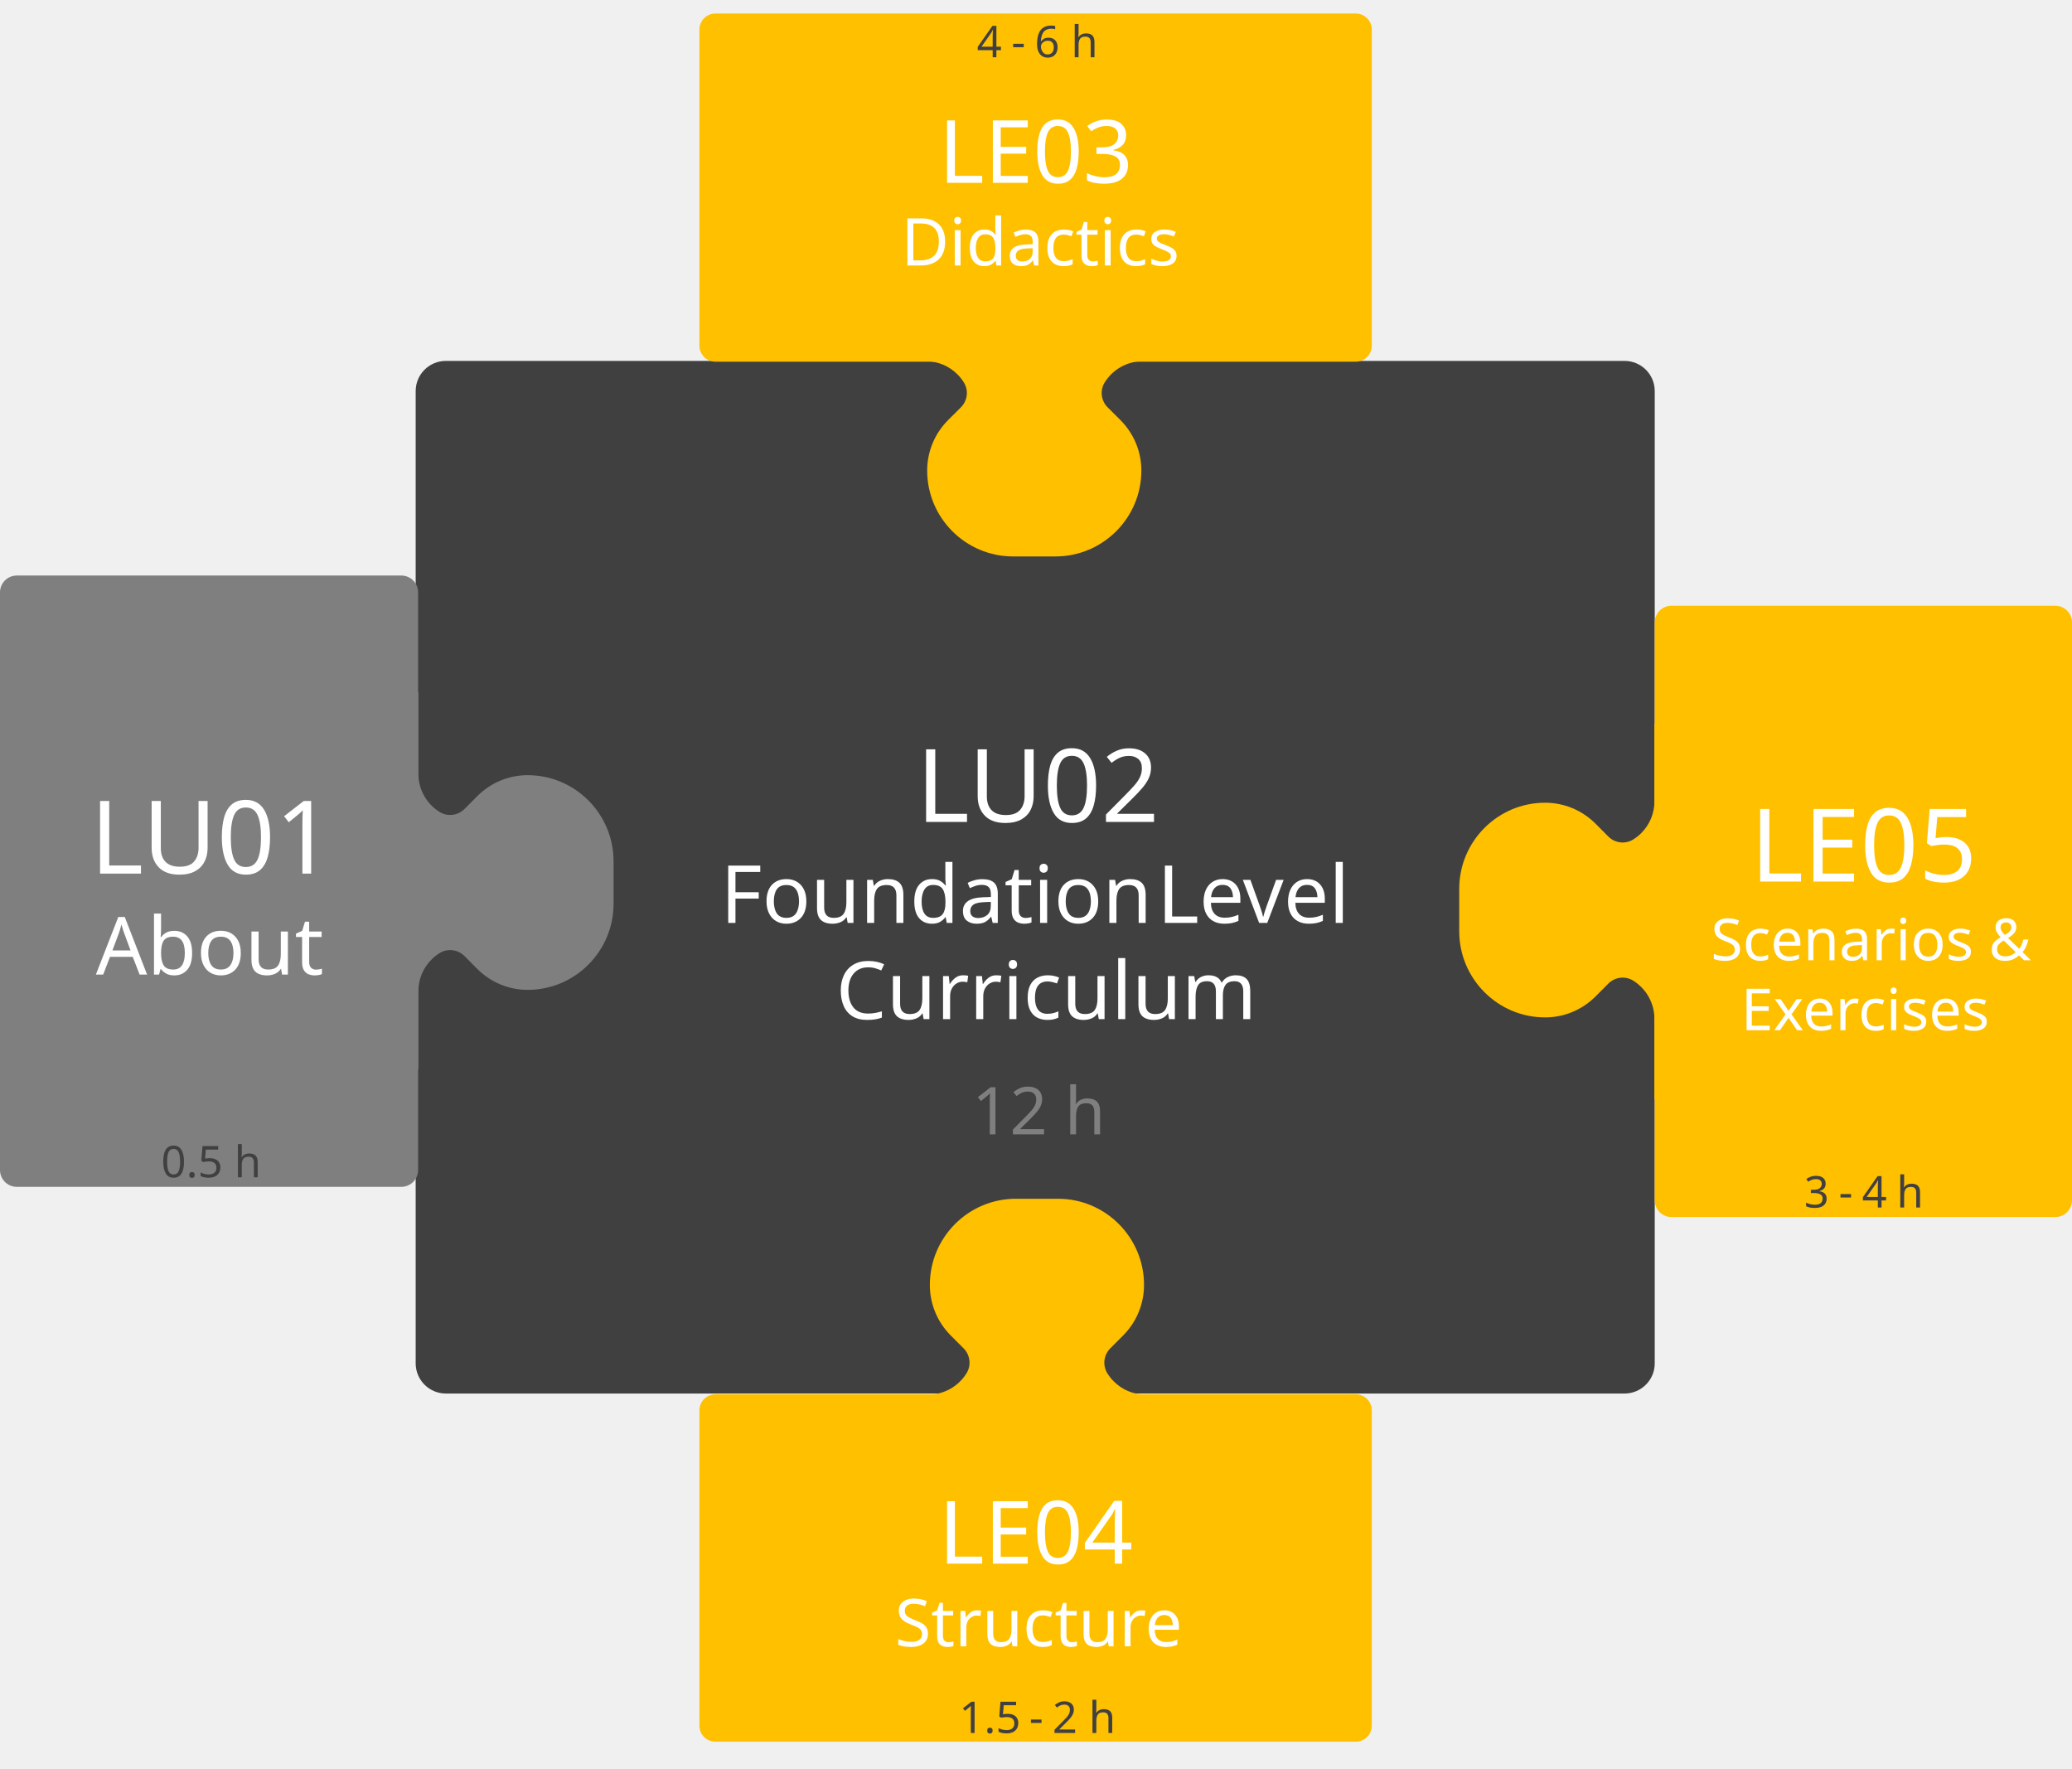
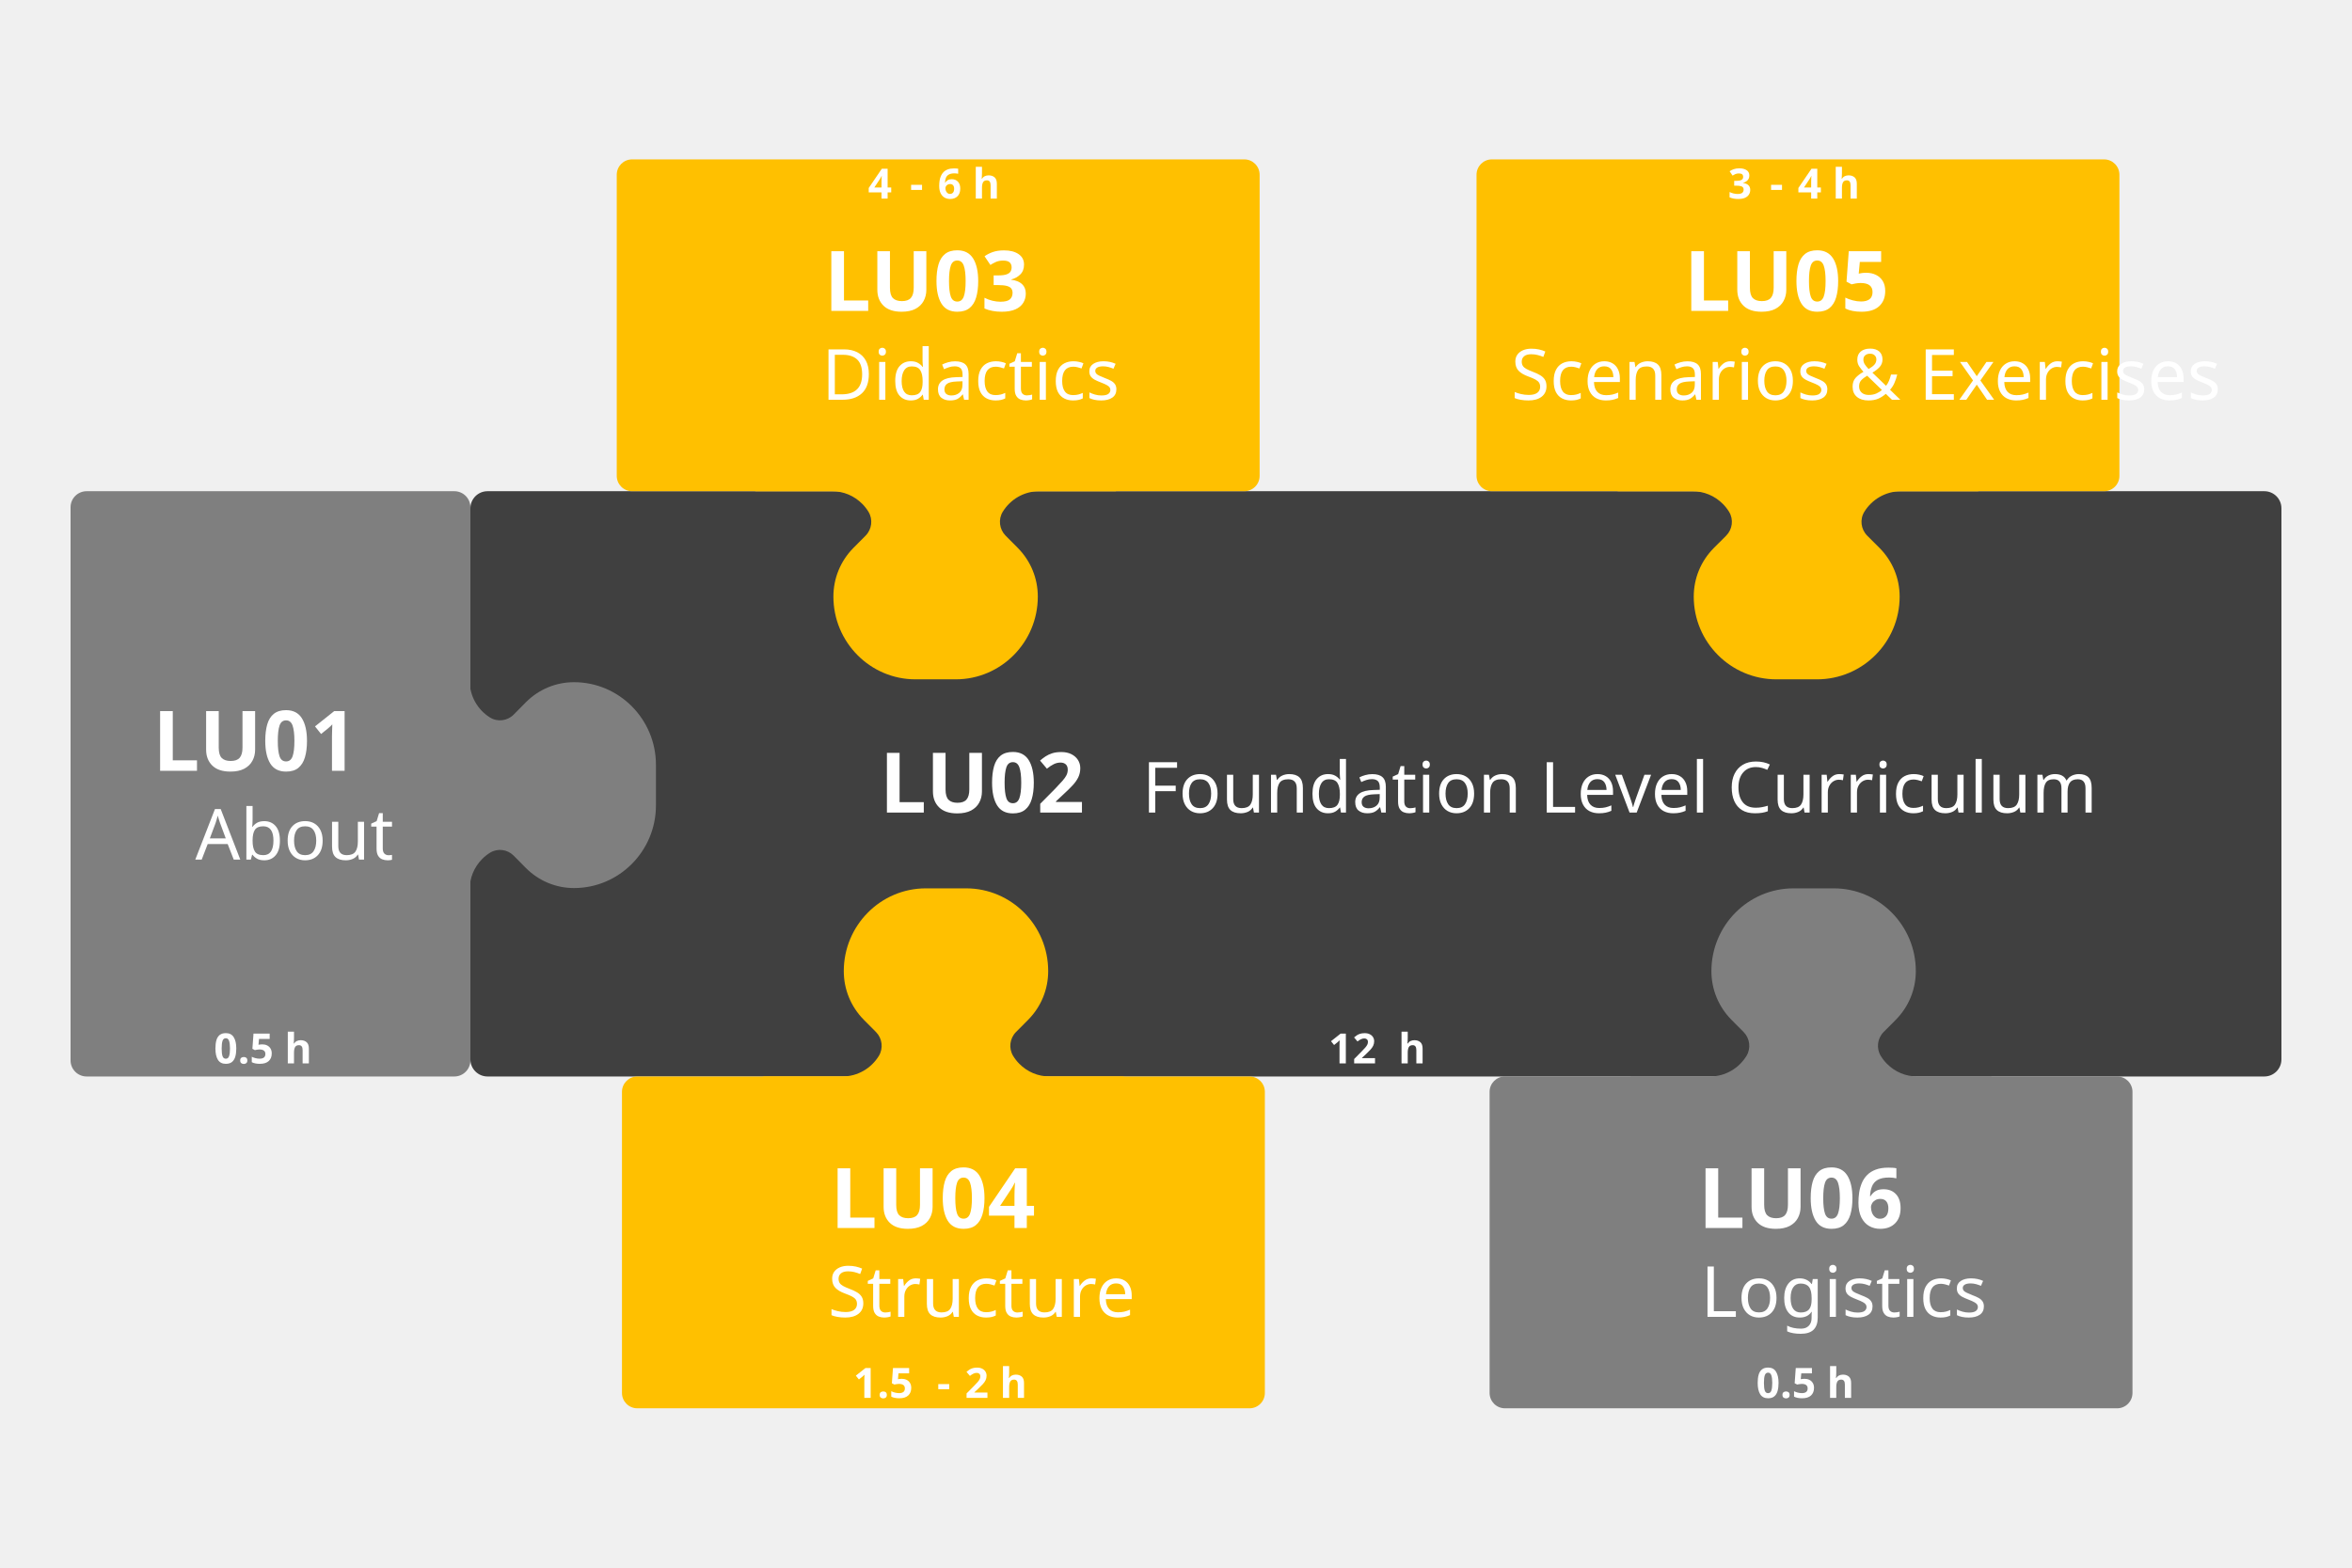
- <svg xmlns="http://www.w3.org/2000/svg" width="2607" height="2225" xml:space="preserve" overflow="hidden">
-   <defs>
+ <svg xmlns="http://www.w3.org/2000/svg" width="900" height="600" overflow="hidden" version="1.1" id="svg282">
+   <defs id="defs174">
    <clipPath id="clip0">
-       <rect x="897" y="91" width="2607" height="2225" />
+       <rect x="419" y="166" width="138" height="103" id="rect144" />
    </clipPath>
    <clipPath id="clip1">
-       <rect x="1963" y="1599" width="473" height="350" />
+       <rect x="419" y="166" width="138" height="103" id="rect147" />
    </clipPath>
    <clipPath id="clip2">
-       <rect x="1963" y="1599" width="473" height="350" />
+       <rect x="422" y="348" width="138" height="103" id="rect150" />
    </clipPath>
    <clipPath id="clip3">
-       <rect x="1903" y="1599" width="871" height="873" />
+       <rect x="422" y="348" width="138" height="103" id="rect153" />
    </clipPath>
    <clipPath id="clip4">
-       <rect x="1963" y="443" width="474" height="348" />
+       <rect x="749" y="166" width="138" height="102" id="rect156" />
    </clipPath>
    <clipPath id="clip5">
-       <rect x="1963" y="443" width="474" height="348" />
+       <rect x="749" y="166" width="138" height="103" id="rect159" />
    </clipPath>
    <clipPath id="clip6">
-       <rect x="1626" y="-79" width="871" height="870" />
+       <rect x="754" y="348" width="138" height="103" id="rect162" />
    </clipPath>
    <clipPath id="clip7">
-       <rect x="1321" y="962" width="348" height="474" />
+       <rect x="754" y="348" width="138" height="103" id="rect165" />
    </clipPath>
    <clipPath id="clip8">
-       <rect x="1321" y="962" width="348" height="474" />
+       <rect x="280" y="239" width="101" height="138" id="rect168" />
    </clipPath>
    <clipPath id="clip9">
-       <rect x="799" y="901" width="870" height="874" />
-     </clipPath>
-     <clipPath id="clip10">
-       <rect x="2733" y="1001" width="349" height="473" />
-     </clipPath>
-     <clipPath id="clip11">
-       <rect x="2733" y="1001" width="349" height="473" />
-     </clipPath>
-     <clipPath id="clip12">
-       <rect x="2733" y="662" width="870" height="874" />
+       <rect x="280" y="239" width="101" height="138" id="rect171" />
    </clipPath>
  </defs>
-   <g clip-path="url(#clip0)" transform="translate(-897 -91)">
-     <path d="M1420 582.983C1420 562.005 1437.01 545 1457.98 545L2941.02 545C2961.99 545 2979 562.005 2979 582.983L2979 1806.02C2979 1826.99 2961.99 1844 2941.02 1844L1457.98 1844C1437.01 1844 1420 1826.99 1420 1806.02Z" fill="#404040" fill-rule="evenodd" />
-     <text fill="#FFFFFF" font-family="Ubuntu,Ubuntu_MSFontService,sans-serif" font-weight="400" font-size="128" transform="matrix(1 0 0 1 2049.82 1125)">LU02 <tspan font-size="101" x="-246.354" y="127">Foundation </tspan>
-       <tspan font-size="101" x="303.073" y="127">Level </tspan>
-       <tspan font-size="101" x="-101.108" y="248">Curriculum</tspan>
-       <tspan fill="#7F7F7F" font-size="83" x="70.182" y="393">12 h</tspan>
-     </text>
-     <g clip-path="url(#clip1)">
-       <g clip-path="url(#clip2)">
-         <g clip-path="url(#clip3)">
-           <path d="M762.206 163.862C738.356 163.862 715.839 173.158 698.795 190.037 698.747 190.076 698.695 190.131 698.649 190.177 693.483 195.377 687.845 201.034 682.606 206.279 674.294 214.605 661.305 216.252 651.305 210.056 635.243 200.097 624.519 182.301 624.519 162.049L624.519 25.498C624.519 11.414 613.106 0 599.021 0L25.498 0C11.414 0 0 11.414 0 25.498L0 162.049C0 182.301 10.724 200.097 26.786 210.056 36.786 216.252 49.773 214.605 58.087 206.279 63.326 201.034 68.963 195.377 74.129 190.177 74.175 190.131 74.222 190.076 74.275 190.037 91.32 173.158 113.836 163.862 137.681 163.862 196.311 163.862 244.16 210.794 245.721 269.066 245.773 270.042 245.801 271.02 245.801 272.002L245.801 325.207C245.801 326.191 245.773 327.167 245.721 328.143 244.16 386.415 196.311 433.348 137.681 433.348 113.843 433.348 91.32 424.058 74.275 407.179 74.222 407.133 74.175 407.085 74.129 407.032 68.963 401.839 63.326 396.182 58.087 390.93 49.8 382.638 36.865 380.97 26.872 387.105 23.154 389.383 19.701 392.099 16.607 395.207 6.54 405.234 0.75 418.294 0.066 432.311 0.046 433.254 0 434.191 0 435.132L0 599.021C0 613.106 11.414 624.519 25.498 624.519L189.359 624.519C201.397 624.519 224.93 630.509 237.546 651.06 243.708 661.093 242.134 674.054 233.822 682.381 228.636 687.566 223.045 693.164 217.879 698.343 200.661 715.595 191.18 738.476 191.18 762.777 191.18 822.916 239.984 870.319 298.741 870.319L352.544 870.319C412.159 870.319 460.657 821.808 460.657 762.153 460.657 738.104 451.315 715.595 434.337 698.747 429.144 693.522 423.473 687.838 418.214 682.573 409.909 674.253 408.275 661.285 414.469 651.298 424.43 635.236 442.217 624.526 462.469 624.526L599.021 624.526C613.106 624.526 624.519 613.106 624.519 599.028L624.519 435.132C624.519 420.046 630.39 405.897 641.126 395.207 644.22 392.106 647.679 389.39 651.392 387.105 661.392 380.97 674.319 382.638 682.606 390.937 687.845 396.182 693.483 401.839 698.649 407.032 698.702 407.085 698.747 407.133 698.795 407.179 715.839 424.058 738.362 433.348 762.206 433.348 821.821 433.348 870.319 384.836 870.319 325.207L870.319 272.009C870.319 212.375 821.821 163.862 762.206 163.862Z" fill="#FFC000" transform="matrix(-6.13597e-17 -1.00208 1 -6.12323e-17 1903.07 2471.13)" />
+   <g id="g547" transform="translate(-15.48707,23.38503)">
+     <path d="m 195.487,171.165 c 0,-3.618 2.932,-6.55 6.55,-6.55 h 679.9 c 3.62,0 6.55,2.932 6.55,6.55 v 210.9 c 0,3.618 -2.93,6.55 -6.55,6.55 H 202.037 c -3.618,0 -6.55,-2.932 -6.55,-6.55 z" fill="#404040" fill-rule="evenodd" id="path178" />
+     <text fill="#ffffff" font-family="'Arial Black', 'Arial Black_MSFontService', sans-serif" font-weight="900" font-size="32px" id="text180" x="351.998" y="287.615">LU02</text>
+     <text fill="#ffffff" font-family="'Arial Narrow', 'Arial Narrow_MSFontService', sans-serif" font-weight="400" font-stretch="condensed" font-size="27px" id="text182" x="452.505" y="287.615">Foundation Level Curriculum</text>
+     <g clip-path="url(#clip0)" id="g190" transform="translate(-114.5129,-31.38502)">
+       <g clip-path="url(#clip1)" id="g188">
+         <g id="g186">
+           <path d="m 221.233,47.562 c -6.922,0 -13.458,2.698 -18.405,7.598 -0.014,0.011 -0.029,0.027 -0.042,0.041 -1.5,1.509 -3.136,3.151 -4.657,4.674 -2.413,2.417 -6.183,2.895 -9.085,1.096 -4.662,-2.891 -7.775,-8.056 -7.775,-13.934 V 7.401 C 181.269,3.313 177.956,0 173.868,0 H 7.401 C 3.313,0 0,3.313 0,7.401 V 47.035 c 0,5.878 3.113,11.043 7.775,13.934 2.903,1.798 6.672,1.32 9.085,-1.096 1.521,-1.523 3.157,-3.165 4.656,-4.674 0.013,-0.013 0.027,-0.029 0.042,-0.041 4.947,-4.899 11.483,-7.598 18.404,-7.598 17.018,0 30.906,13.622 31.359,30.536 0.015,0.283 0.023,0.567 0.023,0.852 v 15.443 c 0,0.286 -0.008,0.569 -0.023,0.852 -0.453,16.914 -14.341,30.536 -31.359,30.536 -6.919,0 -13.456,-2.696 -18.404,-7.596 -0.015,-0.013 -0.029,-0.027 -0.042,-0.042 -1.5,-1.507 -3.136,-3.149 -4.656,-4.674 -2.405,-2.407 -6.16,-2.891 -9.06,-1.11 -1.079,0.661 -2.082,1.449 -2.98,2.351 -2.922,2.911 -4.602,6.701 -4.801,10.77 C 0.013,125.754 0,126.026 0,126.299 v 47.569 c 0,4.088 3.313,7.401 7.401,7.401 H 54.962 c 3.494,0 10.325,1.739 13.986,7.704 1.789,2.912 1.332,6.674 -1.081,9.091 -1.505,1.505 -3.128,3.13 -4.627,4.633 -4.997,5.007 -7.75,11.649 -7.75,18.702 0,17.456 14.166,31.215 31.22,31.215 h 15.616 c 17.304,0 31.381,-14.081 31.381,-31.396 0,-6.98 -2.712,-13.514 -7.64,-18.404 -1.507,-1.516 -3.153,-3.166 -4.68,-4.694 -2.41,-2.415 -2.885,-6.179 -1.087,-9.078 2.892,-4.662 8.054,-7.771 13.933,-7.771 h 39.634 c 4.088,0 7.401,-3.315 7.401,-7.401 v -47.571 c 0,-4.379 1.704,-8.486 4.82,-11.589 0.898,-0.9 1.902,-1.688 2.98,-2.351 2.903,-1.781 6.655,-1.297 9.06,1.112 1.521,1.523 3.157,3.165 4.657,4.672 0.015,0.015 0.028,0.029 0.042,0.042 4.947,4.9 11.485,7.596 18.405,7.596 17.304,0 31.381,-14.081 31.381,-31.388 v -15.441 c 0,-17.309 -14.077,-31.39 -31.381,-31.39 z" fill="#ffc000" transform="matrix(0,1.00902,-1,0,574.685,13.1084)" id="path184" />
        </g>
      </g>
    </g>
-     <path d="M1777 1865.21C1777 1854.05 1786.05 1845 1797.21 1845L2602.79 1845C2613.95 1845 2623 1854.05 2623 1865.21L2623 2261.79C2623 2272.95 2613.95 2282 2602.79 2282L1797.21 2282C1786.05 2282 1777 2272.95 1777 2261.79Z" fill="#FFC000" fill-rule="evenodd" />
-     <text fill="#FFFFFF" font-family="Ubuntu,Ubuntu_MSFontService,sans-serif" font-weight="400" font-size="110" transform="matrix(1 0 0 1 2077.9 2058)">LE04<tspan font-size="83" x="-55" y="104">Structure</tspan>
-       <tspan fill="#404040" font-size="55" x="25.782" y="213">1.5 </tspan>
-       <tspan fill="#404040" font-size="55" x="114.011" y="213">-</tspan>
-       <tspan fill="#404040" font-size="55" x="143.23" y="213">2 h</tspan>
-     </text>
-     <g clip-path="url(#clip4)">
-       <g clip-path="url(#clip5)">
-         <g clip-path="url(#clip6)">
-           <path d="M761.602 163.732C737.771 163.732 715.272 173.021 698.242 189.887 698.194 189.926 698.141 189.98 698.096 190.026 692.934 195.222 687.3 200.874 682.065 206.116 673.759 214.435 660.781 216.081 650.789 209.89 634.74 199.938 624.024 182.157 624.024 161.921L624.024 25.477C624.024 11.405 612.62 0 598.547 0L25.477 0C11.405 0 0 11.405 0 25.477L0 161.921C0 182.157 10.715 199.938 26.765 209.89 36.757 216.081 49.734 214.435 58.041 206.116 63.276 200.874 68.909 195.222 74.07 190.026 74.117 189.98 74.163 189.926 74.216 189.887 91.248 173.021 113.746 163.732 137.572 163.732 196.156 163.732 243.967 210.627 245.526 268.853 245.579 269.828 245.606 270.805 245.606 271.787L245.606 324.949C245.606 325.933 245.579 326.908 245.526 327.883 243.967 386.109 196.156 433.004 137.572 433.004 113.753 433.004 91.248 423.722 74.216 406.856 74.163 406.81 74.117 406.763 74.07 406.71 68.909 401.521 63.276 395.869 58.041 390.62 49.761 382.335 36.836 380.669 26.851 386.799 23.135 389.075 19.685 391.789 16.593 394.894 6.535 404.913 0.75 417.963 0.066 431.968 0.046 432.911 0 433.847 0 434.788L0 598.547C0 612.62 11.405 624.024 25.477 624.024L189.209 624.024C201.238 624.024 224.752 630.01 237.358 650.544 243.515 660.569 241.942 673.52 233.637 681.841 228.455 687.021 222.868 692.615 217.706 697.79 200.502 715.028 191.028 737.891 191.028 762.173 191.028 822.264 239.794 869.63 298.504 869.63L352.265 869.63C411.833 869.63 460.292 821.157 460.292 761.55 460.292 737.519 450.958 715.028 433.993 698.194 428.804 692.973 423.138 687.293 417.883 682.033 409.584 673.719 407.952 660.761 414.141 650.782 424.094 634.733 441.867 624.031 462.103 624.031L598.547 624.031C612.62 624.031 624.024 612.62 624.024 598.553L624.024 434.788C624.024 419.714 629.891 405.575 640.618 394.894 643.71 391.796 647.166 389.081 650.876 386.799 660.868 380.669 673.785 382.335 682.065 390.627 687.3 395.869 692.934 401.521 698.096 406.71 698.148 406.763 698.194 406.81 698.242 406.856 715.272 423.722 737.778 433.004 761.602 433.004 821.17 433.004 869.63 384.531 869.63 324.949L869.63 271.793C869.63 212.207 821.17 163.732 761.602 163.732Z" fill="#FFC000" transform="matrix(1.83697e-16 1 -1.00079 1.83843e-16 2496.93 -78.6301)" />
+     <path d="m 251.487,43.489 c 0,-3.244 2.63,-5.874 5.874,-5.874 h 234.252 c 3.244,0 5.874,2.63 5.874,5.874 V 158.741 c 0,3.244 -2.63,5.874 -5.874,5.874 h -234.252 c -3.244,0 -5.874,-2.63 -5.874,-5.874 z" fill="#ffc000" fill-rule="evenodd" id="path192" />
+     <text fill="#ffffff" font-family="'Arial Black', 'Arial Black_MSFontService', sans-serif" font-weight="900" font-size="32px" id="text194" x="330.724" y="95.615">LU03</text>
+     <text fill="#ffffff" font-family="'Arial Narrow', 'Arial Narrow_MSFontService', sans-serif" font-weight="400" font-stretch="condensed" font-size="27px" id="text196" x="329.891" y="129.615">Didactics</text>
+     <g clip-path="url(#clip2)" id="g204" transform="translate(-114.5129,-31.38502)">
+       <g clip-path="url(#clip3)" id="g202">
+         <g id="g200">
+           <path d="m 221.233,47.562 c -6.922,0 -13.458,2.698 -18.405,7.598 -0.014,0.011 -0.029,0.027 -0.042,0.041 -1.5,1.509 -3.136,3.151 -4.657,4.674 -2.413,2.417 -6.183,2.895 -9.085,1.096 -4.662,-2.891 -7.775,-8.056 -7.775,-13.934 V 7.401 C 181.269,3.313 177.956,0 173.868,0 H 7.401 C 3.313,0 0,3.313 0,7.401 V 47.035 c 0,5.878 3.113,11.043 7.775,13.934 2.903,1.798 6.672,1.32 9.085,-1.096 1.521,-1.523 3.157,-3.165 4.656,-4.674 0.013,-0.013 0.027,-0.029 0.042,-0.041 4.947,-4.899 11.483,-7.598 18.404,-7.598 17.018,0 30.906,13.622 31.359,30.536 0.015,0.283 0.023,0.567 0.023,0.852 v 15.443 c 0,0.286 -0.008,0.569 -0.023,0.852 -0.453,16.914 -14.341,30.536 -31.359,30.536 -6.919,0 -13.456,-2.696 -18.404,-7.596 -0.015,-0.013 -0.029,-0.027 -0.042,-0.042 -1.5,-1.507 -3.136,-3.149 -4.656,-4.674 -2.405,-2.407 -6.16,-2.891 -9.06,-1.11 -1.079,0.661 -2.082,1.449 -2.98,2.351 -2.922,2.911 -4.602,6.701 -4.801,10.77 C 0.013,125.754 0,126.026 0,126.299 v 47.569 c 0,4.088 3.313,7.401 7.401,7.401 H 54.962 c 3.494,0 10.325,1.739 13.986,7.704 1.789,2.912 1.332,6.674 -1.081,9.091 -1.505,1.505 -3.128,3.13 -4.627,4.633 -4.997,5.007 -7.75,11.649 -7.75,18.702 0,17.456 14.166,31.215 31.22,31.215 h 15.616 c 17.304,0 31.381,-14.081 31.381,-31.396 0,-6.98 -2.712,-13.514 -7.64,-18.404 -1.507,-1.516 -3.153,-3.166 -4.68,-4.694 -2.41,-2.415 -2.885,-6.179 -1.087,-9.078 2.892,-4.662 8.054,-7.771 13.933,-7.771 h 39.634 c 4.088,0 7.401,-3.315 7.401,-7.401 v -47.571 c 0,-4.379 1.704,-8.486 4.82,-11.589 0.898,-0.9 1.902,-1.688 2.98,-2.351 2.903,-1.781 6.655,-1.297 9.06,1.112 1.521,1.523 3.157,3.165 4.657,4.672 0.015,0.015 0.028,0.029 0.042,0.042 4.947,4.9 11.485,7.596 18.405,7.596 17.304,0 31.381,-14.081 31.381,-31.388 v -15.441 c 0,-17.309 -14.077,-31.39 -31.381,-31.39 z" fill="#ffc000" transform="matrix(0,-1.00902,1,0,405.314,602.892)" id="path198" />
        </g>
      </g>
    </g>
-     <path d="M1777 128.257C1777 117.069 1786.07 108 1797.26 108L2602.74 108C2613.93 108 2623 117.069 2623 128.257L2623 525.743C2623 536.93 2613.93 546 2602.74 546L1797.26 546C1786.07 546 1777 536.93 1777 525.743Z" fill="#FFC000" fill-rule="evenodd" />
-     <text fill="#FFFFFF" font-family="Ubuntu,Ubuntu_MSFontService,sans-serif" font-weight="400" font-size="110" transform="matrix(1 0 0 1 2077.91 321)">LE03<tspan font-size="83" x="-47.277" y="104">Didactics</tspan>
-       <tspan fill="#404040" font-size="55" x="48.113" y="-158">4 </tspan>
-       <tspan fill="#404040" font-size="55" x="91.655" y="-158">-</tspan>
-       <tspan fill="#404040" font-size="55" x="120.874" y="-158">6 h</tspan>
-     </text>
-     <path d="M897 836.137C897 824.463 906.463 815 918.136 815L1401.91 815C1413.59 815 1423.05 824.463 1423.05 836.137L1423.05 1562.86C1423.05 1574.54 1413.59 1584 1401.91 1584L918.136 1584C906.463 1584 897 1574.54 897 1562.86Z" fill="#7F7F7F" fill-rule="evenodd" />
-     <text fill="#FFFFFF" font-family="Ubuntu,Ubuntu_MSFontService,sans-serif" font-weight="400" font-size="128" transform="matrix(1 0 0 1 1010.49 1190)">LU01<tspan font-size="101" x="7.15" y="127">About</tspan>
-     </text>
-     <g clip-path="url(#clip7)">
-       <g clip-path="url(#clip8)">
-         <g clip-path="url(#clip9)">
-           <path d="M761.602 163.732C737.771 163.732 715.272 173.021 698.242 189.887 698.194 189.926 698.141 189.98 698.096 190.026 692.934 195.222 687.3 200.874 682.065 206.116 673.759 214.435 660.781 216.081 650.789 209.89 634.74 199.938 624.024 182.157 624.024 161.921L624.024 25.477C624.024 11.405 612.62 0 598.547 0L25.477 0C11.405 0 0 11.405 0 25.477L0 161.921C0 182.157 10.715 199.938 26.765 209.89 36.757 216.081 49.734 214.435 58.041 206.116 63.276 200.874 68.909 195.222 74.07 190.026 74.117 189.98 74.163 189.926 74.216 189.887 91.248 173.021 113.746 163.732 137.572 163.732 196.156 163.732 243.967 210.627 245.526 268.853 245.579 269.828 245.606 270.805 245.606 271.787L245.606 324.949C245.606 325.933 245.579 326.908 245.526 327.883 243.967 386.109 196.156 433.004 137.572 433.004 113.753 433.004 91.248 423.722 74.216 406.856 74.163 406.81 74.117 406.763 74.07 406.71 68.909 401.521 63.276 395.869 58.041 390.62 49.761 382.335 36.836 380.669 26.851 386.799 23.135 389.075 19.685 391.789 16.593 394.894 6.535 404.913 0.75 417.963 0.066 431.968 0.046 432.911 0 433.847 0 434.788L0 598.547C0 612.62 11.405 624.024 25.477 624.024L189.209 624.024C201.238 624.024 224.752 630.01 237.358 650.544 243.515 660.569 241.942 673.52 233.637 681.841 228.455 687.021 222.868 692.615 217.706 697.79 200.502 715.028 191.028 737.891 191.028 762.173 191.028 822.264 239.794 869.63 298.504 869.63L352.265 869.63C411.833 869.63 460.292 821.157 460.292 761.55 460.292 737.519 450.958 715.028 433.993 698.194 428.804 692.973 423.138 687.293 417.883 682.033 409.584 673.719 407.952 660.761 414.141 650.782 424.094 634.733 441.867 624.031 462.103 624.031L598.547 624.031C612.62 624.031 624.024 612.62 624.024 598.553L624.024 434.788C624.024 419.714 629.891 405.575 640.618 394.894 643.71 391.796 647.166 389.081 650.876 386.799 660.868 380.669 673.785 382.335 682.065 390.627 687.3 395.869 692.934 401.521 698.096 406.71 698.148 406.763 698.194 406.81 698.242 406.856 715.272 423.722 737.778 433.004 761.602 433.004 821.17 433.004 869.63 384.531 869.63 324.949L869.63 271.793C869.63 212.207 821.17 163.732 761.602 163.732Z" fill="#7F7F7F" transform="matrix(1 -1.22465e-16 1.22821e-16 1.00291 799.37 901.94)" />
+     <path d="m 253.487,394.489 c 0,-3.244 2.63,-5.874 5.874,-5.874 h 234.252 c 3.244,0 5.874,2.63 5.874,5.874 v 115.252 c 0,3.244 -2.63,5.874 -5.874,5.874 h -234.252 c -3.244,0 -5.874,-2.63 -5.874,-5.874 z" fill="#ffc000" fill-rule="evenodd" id="path206" />
+     <text fill="#ffffff" font-family="'Arial Black', 'Arial Black_MSFontService', sans-serif" font-weight="900" font-size="32px" id="text208" x="333.124" y="446.615">LU04</text>
+     <text fill="#ffffff" font-family="'Arial Narrow', 'Arial Narrow_MSFontService', sans-serif" font-weight="400" font-stretch="condensed" font-size="27px" id="text210" x="332.291" y="480.615">Structure</text>
+     <g clip-path="url(#clip4)" id="g218" transform="translate(-114.5129,-31.38502)">
+       <g clip-path="url(#clip5)" id="g216">
+         <g id="g214">
+           <path d="m 222.848,47.909 c -6.973,0 -13.556,2.718 -18.539,7.653 -0.014,0.011 -0.03,0.027 -0.043,0.041 -1.511,1.52 -3.159,3.174 -4.691,4.708 -2.43,2.434 -6.227,2.916 -9.151,1.104 -4.696,-2.912 -7.832,-8.115 -7.832,-14.036 V 7.455 C 182.592,3.337 179.255,0 175.137,0 H 7.455 C 3.337,0 0,3.337 0,7.455 V 47.379 c 0,5.921 3.135,11.124 7.831,14.036 2.924,1.812 6.721,1.33 9.152,-1.104 1.532,-1.534 3.18,-3.188 4.69,-4.708 0.014,-0.013 0.027,-0.029 0.043,-0.041 4.984,-4.935 11.567,-7.653 18.538,-7.653 17.142,0 31.132,13.722 31.588,30.759 0.015,0.285 0.023,0.571 0.023,0.858 v 15.556 c 0,0.288 -0.008,0.573 -0.023,0.858 -0.456,17.037 -14.446,30.759 -31.588,30.759 -6.97,0 -13.555,-2.716 -18.538,-7.651 -0.015,-0.014 -0.029,-0.027 -0.043,-0.043 -1.51,-1.518 -3.159,-3.172 -4.69,-4.708 -2.423,-2.424 -6.205,-2.912 -9.126,-1.118 -1.087,0.666 -2.097,1.46 -3.001,2.369 -2.943,2.931 -4.636,6.75 -4.836,10.848 C 0.014,126.672 0,126.946 0,127.221 v 47.916 c 0,4.118 3.337,7.455 7.455,7.455 H 55.363 c 3.52,0 10.4,1.752 14.089,7.76 1.802,2.933 1.341,6.723 -1.089,9.158 -1.516,1.515 -3.151,3.152 -4.661,4.666 -5.034,5.044 -7.806,11.734 -7.806,18.839 0,17.583 14.269,31.443 31.448,31.443 h 15.73 c 17.43,0 31.61,-14.184 31.61,-31.625 0,-7.032 -2.732,-13.613 -7.696,-18.538 -1.518,-1.528 -3.176,-3.19 -4.714,-4.729 -2.428,-2.433 -2.906,-6.224 -1.095,-9.144 2.913,-4.696 8.113,-7.828 14.034,-7.828 h 39.924 c 4.118,0 7.455,-3.339 7.455,-7.455 v -47.918 c 0,-4.411 1.717,-8.548 4.856,-11.673 0.904,-0.907 1.916,-1.701 3.001,-2.369 2.924,-1.794 6.703,-1.306 9.126,1.12 1.532,1.534 3.18,3.188 4.691,4.706 0.015,0.016 0.029,0.029 0.043,0.043 4.983,4.935 11.568,7.651 18.539,7.651 17.43,0 31.61,-14.184 31.61,-31.617 V 79.528 c 0,-17.435 -14.18,-31.619 -31.61,-31.619 z" fill="#ffc000" transform="matrix(0,1.00171,-1,0,904.815,13.1083)" id="path212" />
        </g>
      </g>
    </g>
-     <text fill="#404040" font-family="Ubuntu,Ubuntu_MSFontService,sans-serif" font-weight="400" font-size="55" transform="matrix(1 0 0 1 1099.73 1572)">0.5 h</text>
-     <g clip-path="url(#clip10)">
-       <g clip-path="url(#clip11)">
-         <g clip-path="url(#clip12)">
-           <path d="M761.602 163.732C737.771 163.732 715.272 173.021 698.242 189.887 698.194 189.926 698.141 189.98 698.096 190.026 692.934 195.222 687.3 200.874 682.065 206.116 673.759 214.435 660.781 216.081 650.789 209.89 634.74 199.938 624.024 182.157 624.024 161.921L624.024 25.477C624.024 11.405 612.62 0 598.547 0L25.477 0C11.405 0 0 11.405 0 25.477L0 161.921C0 182.157 10.715 199.938 26.765 209.89 36.757 216.081 49.734 214.435 58.041 206.116 63.276 200.874 68.909 195.222 74.07 190.026 74.117 189.98 74.163 189.926 74.216 189.887 91.248 173.021 113.746 163.732 137.572 163.732 196.156 163.732 243.967 210.627 245.526 268.853 245.579 269.828 245.606 270.805 245.606 271.787L245.606 324.949C245.606 325.933 245.579 326.908 245.526 327.883 243.967 386.109 196.156 433.004 137.572 433.004 113.753 433.004 91.248 423.722 74.216 406.856 74.163 406.81 74.117 406.763 74.07 406.71 68.909 401.521 63.276 395.869 58.041 390.62 49.761 382.335 36.836 380.669 26.851 386.799 23.135 389.075 19.685 391.789 16.593 394.894 6.535 404.913 0.75 417.963 0.066 431.968 0.046 432.911 0 433.847 0 434.788L0 598.547C0 612.62 11.405 624.024 25.477 624.024L189.209 624.024C201.238 624.024 224.752 630.01 237.358 650.544 243.515 660.569 241.942 673.52 233.637 681.841 228.455 687.021 222.868 692.615 217.706 697.79 200.502 715.028 191.028 737.891 191.028 762.173 191.028 822.264 239.794 869.63 298.504 869.63L352.265 869.63C411.833 869.63 460.292 821.157 460.292 761.55 460.292 737.519 450.958 715.028 433.993 698.194 428.804 692.973 423.138 687.293 417.883 682.033 409.584 673.719 407.952 660.761 414.141 650.782 424.094 634.733 441.867 624.031 462.103 624.031L598.547 624.031C612.62 624.031 624.024 612.62 624.024 598.553L624.024 434.788C624.024 419.714 629.891 405.575 640.618 394.894 643.71 391.796 647.166 389.081 650.876 386.799 660.868 380.669 673.785 382.335 682.065 390.627 687.3 395.869 692.934 401.521 698.096 406.71 698.148 406.763 698.194 406.81 698.242 406.856 715.272 423.722 737.778 433.004 761.602 433.004 821.17 433.004 869.63 384.531 869.63 324.949L869.63 271.793C869.63 212.207 821.17 163.732 761.602 163.732Z" fill="#FFC000" transform="matrix(-1 0 0 -1.00291 3602.63 1535.06)" />
+     <path d="m 580.487,43.489 c 0,-3.244 2.63,-5.874 5.874,-5.874 h 234.252 c 3.244,0 5.874,2.63 5.874,5.874 V 158.741 c 0,3.244 -2.63,5.874 -5.874,5.874 H 586.361 c -3.244,0 -5.874,-2.63 -5.874,-5.874 z" fill="#ffc000" fill-rule="evenodd" id="path220" />
+     <text fill="#ffffff" font-family="'Arial Black', 'Arial Black_MSFontService', sans-serif" font-weight="900" font-size="32px" id="text222" x="659.788" y="95.615">LU05</text>
+     <text fill="#ffffff" font-family="'Arial Narrow', 'Arial Narrow_MSFontService', sans-serif" font-weight="400" font-stretch="condensed" font-size="27px" id="text224" x="593.708" y="129.615">Scenarios &amp; Exercises</text>
+     <g clip-path="url(#clip6)" id="g232" transform="translate(-114.5129,-31.38502)">
+       <g clip-path="url(#clip7)" id="g230">
+         <g id="g228">
+           <path d="m 221.233,47.562 c -6.922,0 -13.458,2.698 -18.405,7.598 -0.014,0.011 -0.029,0.027 -0.042,0.041 -1.5,1.509 -3.136,3.151 -4.657,4.674 -2.413,2.417 -6.183,2.895 -9.085,1.096 -4.662,-2.891 -7.775,-8.056 -7.775,-13.934 V 7.401 C 181.269,3.313 177.956,0 173.868,0 H 7.401 C 3.313,0 0,3.313 0,7.401 V 47.035 c 0,5.878 3.113,11.043 7.775,13.934 2.903,1.798 6.672,1.32 9.085,-1.096 1.521,-1.523 3.157,-3.165 4.656,-4.674 0.013,-0.013 0.027,-0.029 0.042,-0.041 4.947,-4.899 11.483,-7.598 18.404,-7.598 17.018,0 30.906,13.622 31.359,30.536 0.015,0.283 0.023,0.567 0.023,0.852 v 15.443 c 0,0.286 -0.008,0.569 -0.023,0.852 -0.453,16.914 -14.341,30.536 -31.359,30.536 -6.919,0 -13.456,-2.696 -18.404,-7.596 -0.015,-0.013 -0.029,-0.027 -0.042,-0.042 -1.5,-1.507 -3.136,-3.149 -4.656,-4.674 -2.405,-2.407 -6.16,-2.891 -9.06,-1.11 -1.079,0.661 -2.082,1.449 -2.98,2.351 -2.922,2.911 -4.602,6.701 -4.801,10.77 C 0.013,125.754 0,126.026 0,126.299 v 47.569 c 0,4.088 3.313,7.401 7.401,7.401 H 54.962 c 3.494,0 10.325,1.739 13.986,7.704 1.789,2.912 1.332,6.674 -1.081,9.091 -1.505,1.505 -3.128,3.13 -4.627,4.633 -4.997,5.007 -7.75,11.649 -7.75,18.702 0,17.456 14.166,31.215 31.22,31.215 h 15.616 c 17.304,0 31.381,-14.081 31.381,-31.396 0,-6.98 -2.712,-13.514 -7.64,-18.404 -1.507,-1.516 -3.153,-3.166 -4.68,-4.694 -2.41,-2.415 -2.885,-6.179 -1.087,-9.078 2.892,-4.662 8.054,-7.771 13.933,-7.771 h 39.634 c 4.088,0 7.401,-3.315 7.401,-7.401 v -47.571 c 0,-4.379 1.704,-8.486 4.82,-11.589 0.898,-0.9 1.902,-1.688 2.98,-2.351 2.903,-1.781 6.655,-1.297 9.06,1.112 1.521,1.523 3.157,3.165 4.657,4.672 0.015,0.015 0.028,0.029 0.042,0.042 4.947,4.9 11.485,7.596 18.405,7.596 17.304,0 31.381,-14.081 31.381,-31.388 v -15.441 c 0,-17.309 -14.077,-31.39 -31.381,-31.39 z" fill="#7f7f7f" transform="matrix(0,-1.00902,1,0,737.314,602.892)" id="path226" />
        </g>
      </g>
    </g>
-     <path d="M0 21.095C-6.11901e-15 9.444 9.444-3.0595e-15 21.095 0L503.905 0C515.556-6.119e-15 525 9.444 525 21.095L525 747.906C525 759.556 515.556 769 503.905 769L21.095 769C9.444 769-3.0595e-15 759.556 0 747.906Z" fill="#FFC000" fill-rule="evenodd" transform="matrix(-1 0 0 1 3504 853)" />
-     <text fill="#FFFFFF" font-family="Ubuntu,Ubuntu_MSFontService,sans-serif" font-weight="400" font-size="128" transform="matrix(1 0 0 1 3099.23 1200)">LE0<tspan font-size="128" x="211.979" y="0">5</tspan>
-       <tspan font-size="73" x="-49.569" y="99">Scenarios &amp; </tspan>
-       <tspan font-size="73" x="-11.756" y="187">Exercises</tspan>
-       <tspan fill="#404040" font-size="55" x="67.738" y="410">3 </tspan>
-       <tspan fill="#404040" font-size="55" x="111.279" y="410">-</tspan>
-       <tspan fill="#404040" font-size="55" x="140.498" y="410">4 </tspan>
-       <tspan fill="#404040" font-size="55" x="184.04" y="410">h</tspan>
-     </text>
+     <path d="m 585.487,394.489 c 0,-3.244 2.63,-5.874 5.874,-5.874 h 234.252 c 3.244,0 5.874,2.63 5.874,5.874 v 115.252 c 0,3.244 -2.63,5.874 -5.874,5.874 H 591.361 c -3.244,0 -5.874,-2.63 -5.874,-5.874 z" fill="#7f7f7f" fill-rule="evenodd" id="path234" />
+     <text fill="#ffffff" font-family="'Arial Black', 'Arial Black_MSFontService', sans-serif" font-weight="900" font-size="32px" id="text236" x="665.245" y="446.615">LU06</text>
+     <text fill="#ffffff" font-family="'Arial Narrow', 'Arial Narrow_MSFontService', sans-serif" font-weight="400" font-stretch="condensed" font-size="27px" id="text238" x="666.245" y="480.615">Logistics</text>
+     <path d="m 42.487,170.763 c 0,-3.396 2.752,-6.148 6.148,-6.148 h 140.704 c 3.396,0 6.148,2.752 6.148,6.148 v 211.704 c 0,3.396 -2.752,6.148 -6.148,6.148 h -140.704 c -3.396,0 -6.148,-2.752 -6.148,-6.148 z" fill="#7f7f7f" fill-rule="evenodd" id="path240" />
+     <text fill="#ffffff" font-family="'Arial Black', 'Arial Black_MSFontService', sans-serif" font-weight="900" font-size="32px" id="text242" x="73.879" y="271.615">LU01</text>
+     <text fill="#ffffff" font-family="'Arial Narrow', 'Arial Narrow_MSFontService', sans-serif" font-weight="400" font-stretch="condensed" font-size="27px" id="text244" x="90.213" y="305.615">About</text>
+     <g clip-path="url(#clip8)" id="g252" transform="translate(-114.5129,-31.38502)">
+       <g clip-path="url(#clip9)" id="g250">
+         <g id="g248">
+           <path d="m 221.04,47.52 c -6.917,0 -13.446,2.696 -18.389,7.591 -0.014,0.011 -0.029,0.027 -0.043,0.041 -1.498,1.508 -3.133,3.148 -4.652,4.67 -2.411,2.414 -6.177,2.892 -9.078,1.095 -4.657,-2.888 -7.767,-8.049 -7.767,-13.922 V 7.394 C 181.111,3.31 177.801,0 173.716,0 H 7.394 C 3.31,0 0,3.31 0,7.394 V 46.994 c 0,5.873 3.11,11.034 7.768,13.922 2.9,1.797 6.666,1.319 9.077,-1.095 1.519,-1.521 3.154,-3.162 4.652,-4.67 0.013,-0.013 0.027,-0.029 0.042,-0.041 4.943,-4.895 11.473,-7.591 18.388,-7.591 17.003,0 30.879,13.61 31.332,30.509 0.015,0.283 0.023,0.566 0.023,0.851 v 15.43 c 0,0.285 -0.008,0.568 -0.023,0.851 -0.453,16.899 -14.329,30.51 -31.332,30.51 -6.913,0 -13.445,-2.694 -18.388,-7.589 -0.015,-0.013 -0.029,-0.027 -0.042,-0.043 -1.498,-1.506 -3.133,-3.146 -4.652,-4.669 -2.403,-2.405 -6.154,-2.889 -9.052,-1.109 -1.078,0.66 -2.08,1.448 -2.977,2.349 -2.919,2.908 -4.598,6.695 -4.797,10.76 C 0.013,125.644 0,125.915 0,126.188 v 47.528 c 0,4.085 3.31,7.395 7.394,7.395 H 54.914 c 3.491,0 10.316,1.737 13.974,7.697 1.787,2.909 1.331,6.668 -1.08,9.083 -1.504,1.503 -3.125,3.127 -4.623,4.629 -4.993,5.003 -7.743,11.638 -7.743,18.685 0,17.441 14.153,31.188 31.193,31.188 h 15.603 c 17.288,0 31.353,-14.069 31.353,-31.368 0,-6.975 -2.71,-13.502 -7.633,-18.388 -1.506,-1.515 -3.151,-3.164 -4.676,-4.691 -2.408,-2.413 -2.882,-6.173 -1.086,-9.069 2.889,-4.658 8.047,-7.765 13.92,-7.765 h 39.6 c 4.085,0 7.395,-3.311 7.395,-7.394 v -47.53 c 0,-4.375 1.702,-8.478 4.816,-11.578 0.897,-0.899 1.9,-1.687 2.977,-2.349 2.9,-1.78 6.649,-1.296 9.052,1.111 1.519,1.521 3.154,3.161 4.652,4.667 0.016,0.016 0.029,0.03 0.043,0.043 4.943,4.895 11.474,7.589 18.389,7.589 17.288,0 31.353,-14.069 31.353,-31.361 V 78.883 C 252.393,61.589 238.328,47.52 221.04,47.52 Z" fill="#7f7f7f" transform="matrix(1,0,0,1.00818,128.607,221.185)" id="path246" />
+         </g>
+       </g>
+     </g>
+     <text fill="#ffffff" font-family="'Arial Black', 'Arial Black_MSFontService', sans-serif" font-weight="900" font-size="16px" id="text254" x="342.041" y="511.615">1.5</text>
+     <text fill="#ffffff" font-family="'Arial Black', 'Arial Black_MSFontService', sans-serif" font-weight="900" font-size="16px" id="text256" x="374.041" y="511.615">-</text>
+     <text fill="#ffffff" font-family="'Arial Black', 'Arial Black_MSFontService', sans-serif" font-weight="900" font-size="16px" id="text258" x="384.708" y="511.615">2 h</text>
+     <text fill="#ffffff" font-family="'Arial Black', 'Arial Black_MSFontService', sans-serif" font-weight="900" font-size="16px" id="text260" x="676.708" y="52.615">3</text>
+     <text fill="#ffffff" font-family="'Arial Black', 'Arial Black_MSFontService', sans-serif" font-weight="900" font-size="16px" id="text262" x="692.708" y="52.615">-</text>
+     <text fill="#ffffff" font-family="'Arial Black', 'Arial Black_MSFontService', sans-serif" font-weight="900" font-size="16px" id="text264" x="703.374" y="52.615">4 h</text>
+     <text fill="#ffffff" font-family="'Arial Black', 'Arial Black_MSFontService', sans-serif" font-weight="900" font-size="16px" id="text266" x="347.641" y="52.615">4</text>
+     <text fill="#ffffff" font-family="'Arial Black', 'Arial Black_MSFontService', sans-serif" font-weight="900" font-size="16px" id="text268" x="363.641" y="52.615">-</text>
+     <text fill="#ffffff" font-family="'Arial Black', 'Arial Black_MSFontService', sans-serif" font-weight="900" font-size="16px" id="text270" x="374.308" y="52.615">6 h</text>
+     <text fill="#ffffff" font-family="'Arial Black', 'Arial Black_MSFontService', sans-serif" font-weight="900" font-size="16px" id="text272" x="687.494" y="511.615">0.5 h</text>
+     <text fill="#ffffff" font-family="'Arial Black', 'Arial Black_MSFontService', sans-serif" font-weight="900" font-size="16px" id="text274" x="97.341" y="383.615">0.5 h</text>
+     <text fill="#ffffff" font-family="'Arial Black', 'Arial Black_MSFontService', sans-serif" font-weight="900" font-size="16px" id="text276" x="523.868" y="383.615">12</text>
+     <text fill="#ffffff" font-family="'Arial Black', 'Arial Black_MSFontService', sans-serif" font-weight="900" font-size="16px" id="text278" x="550.535" y="383.615">h</text>
  </g>
</svg>
